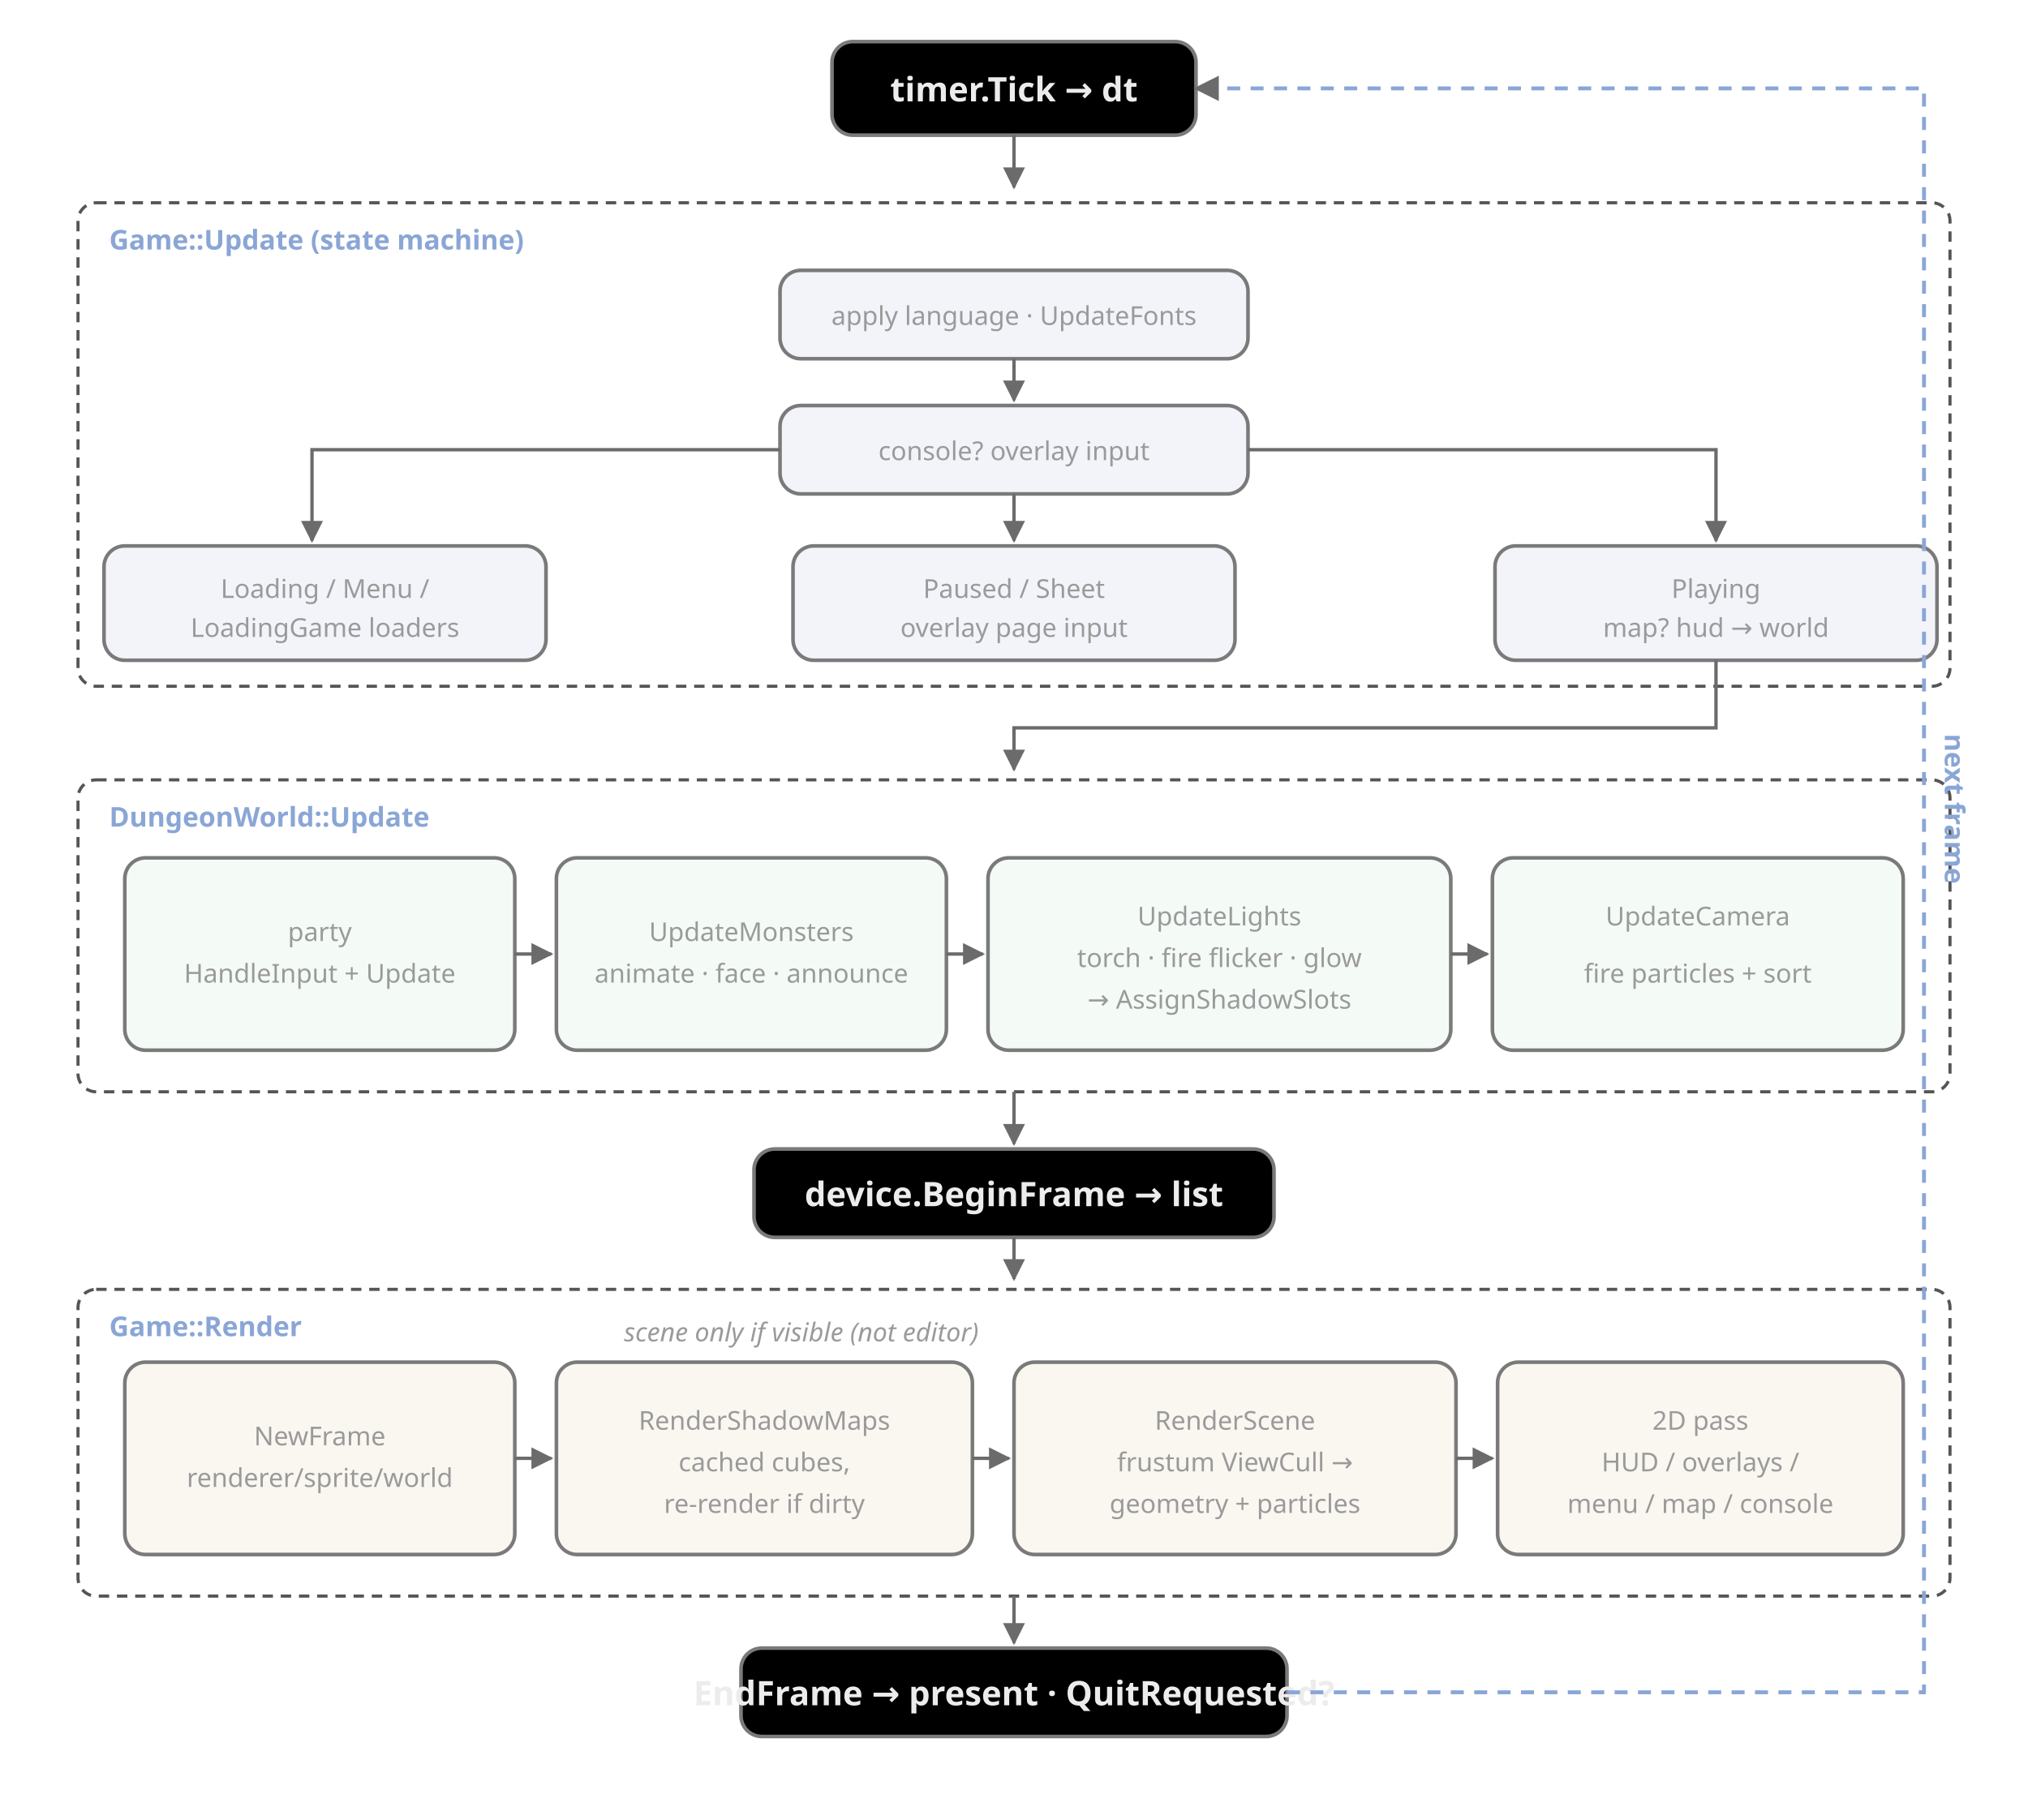
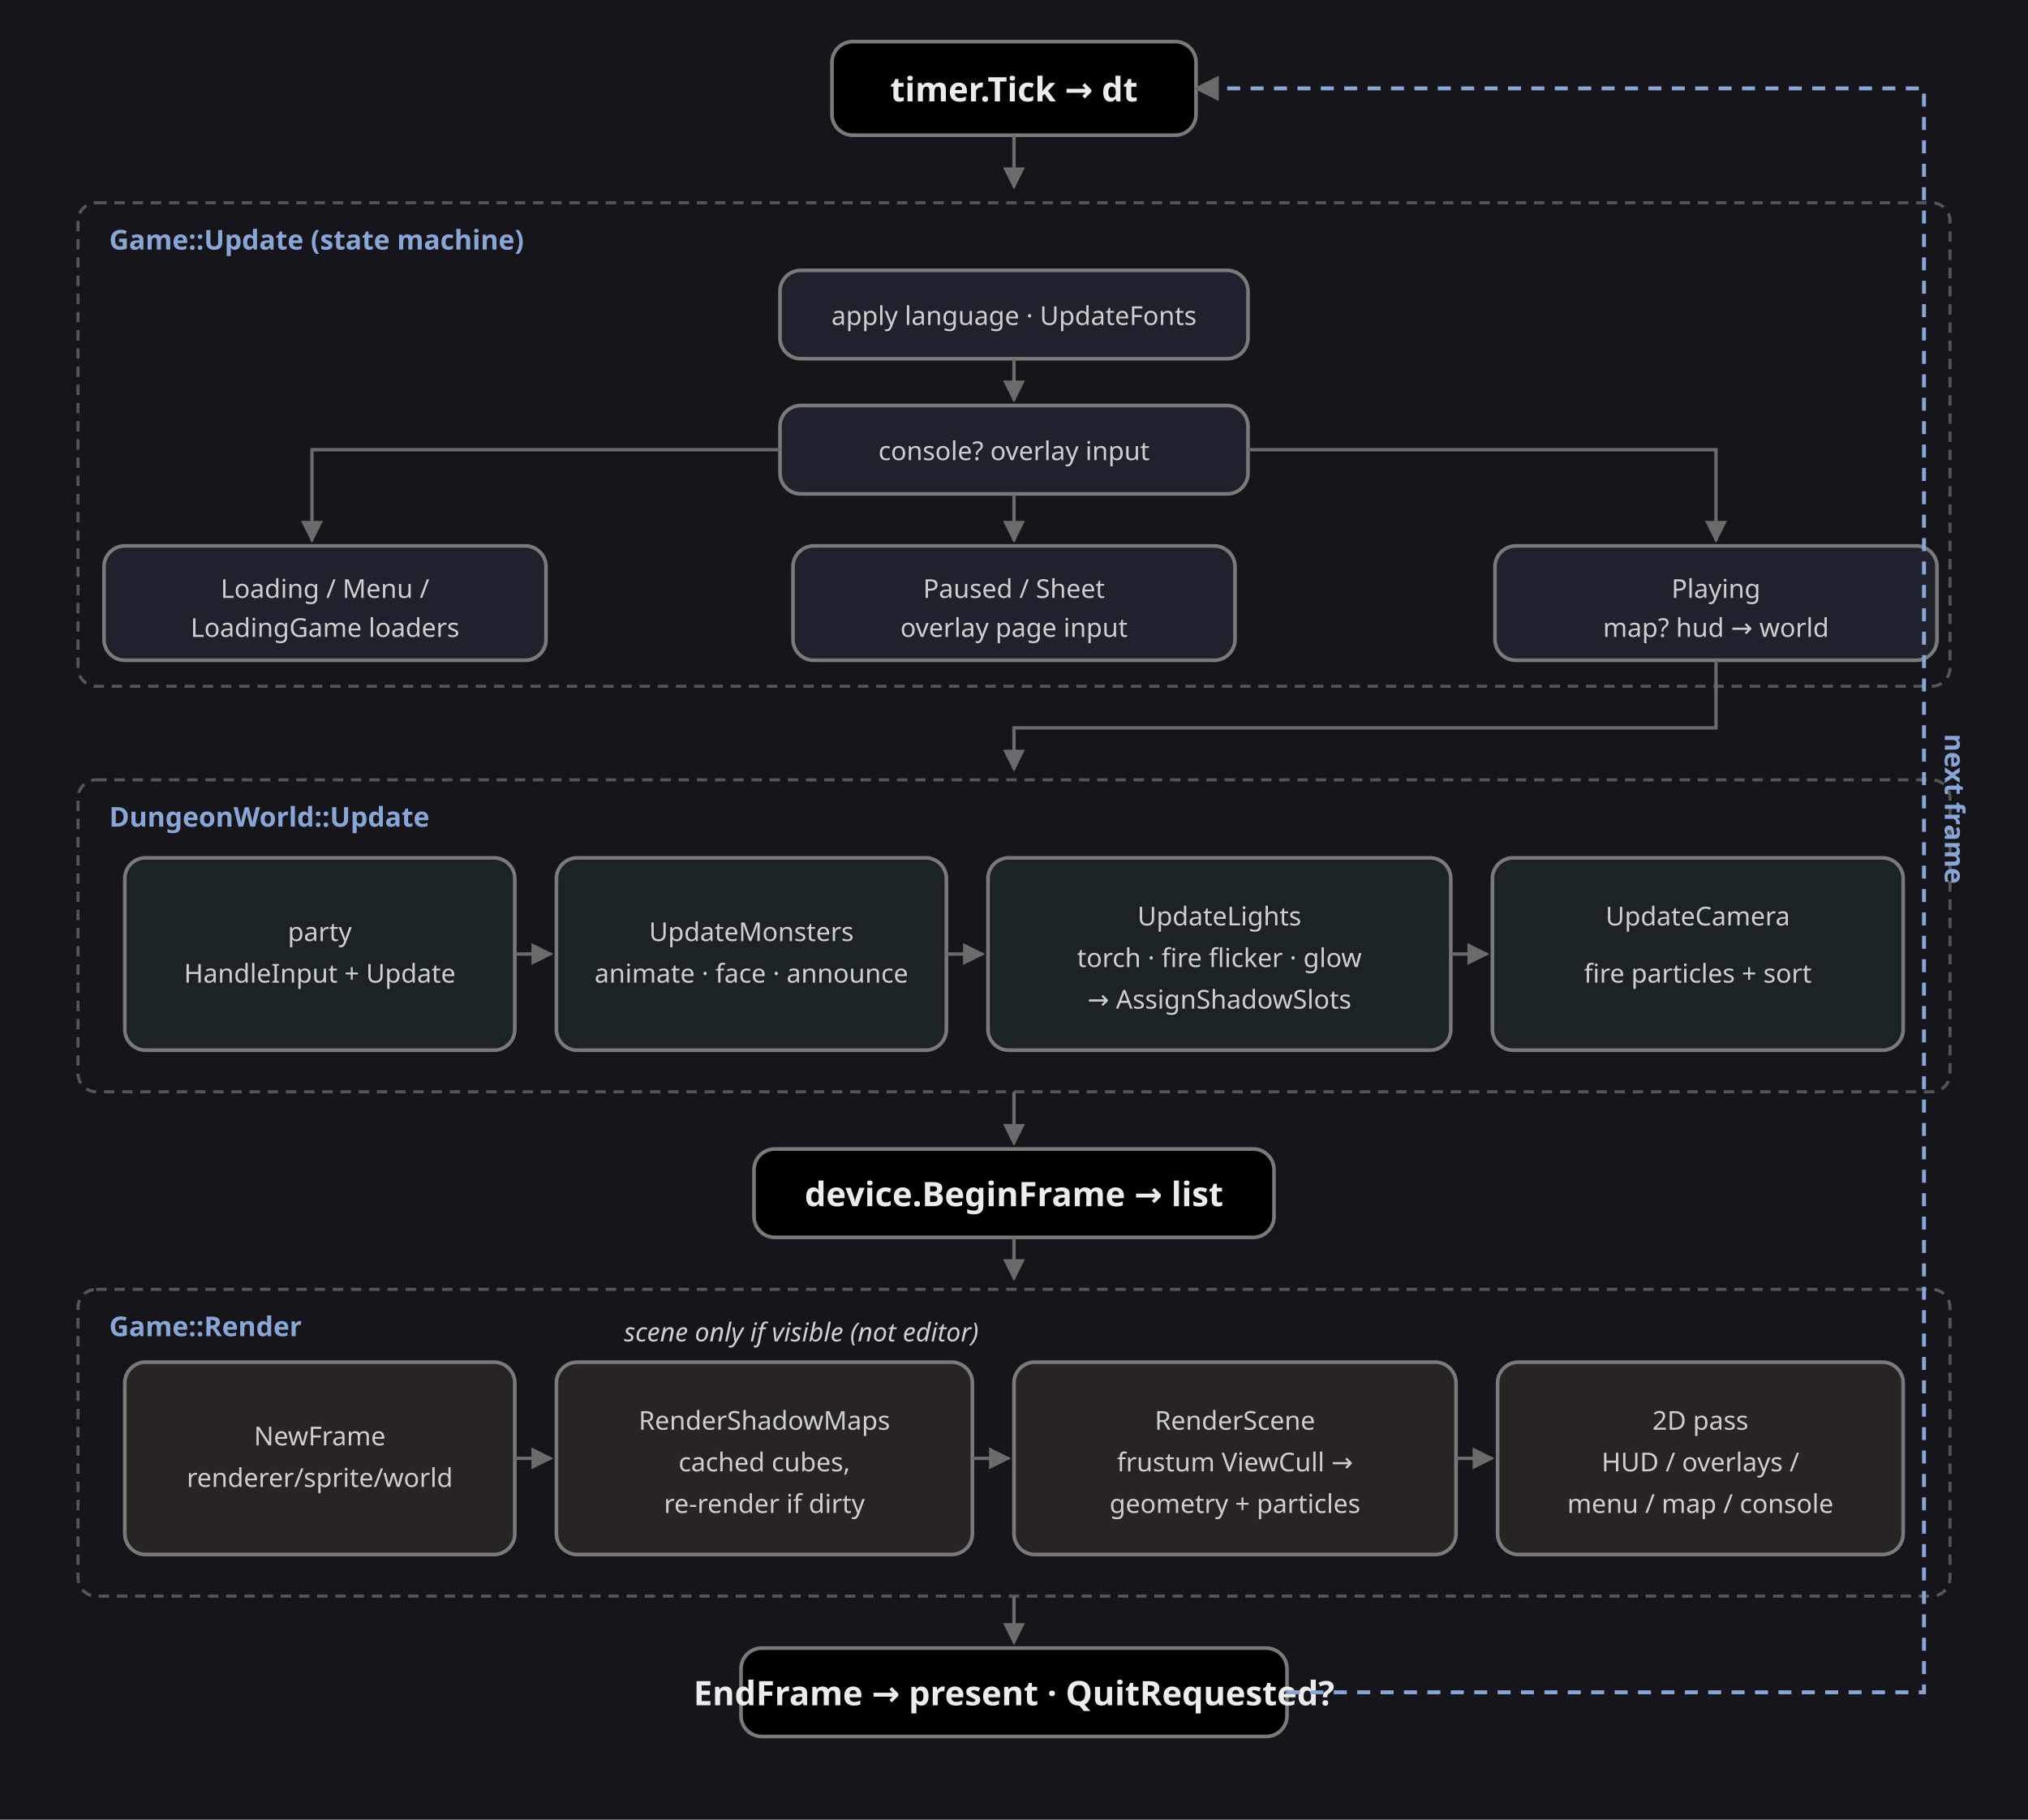
<svg xmlns="http://www.w3.org/2000/svg" viewBox="0 0 780 700" font-family="system-ui, sans-serif" role="img">
  <defs>
    <marker id="a4" viewBox="0 0 10 10" refX="9" refY="5" markerWidth="6.5" markerHeight="6.5" orient="auto">
      <path d="M0 0 L10 5 L0 10 z" fill="var(--color-border-secondary, #6b6b6b)" />
    </marker>
    <style>
.b{rx:8;ry:8;stroke:var(--color-border-secondary,#7a7a7a);stroke-width:1.4;}
.t{fill:var(--color-text-primary,#ececec);font-size:13px;font-weight:600;}
- .s{fill:var(--color-text-secondary,#9a9a9a);font-size:10px;}
+ .s{fill:var(--color-text-secondary,#cfcfcf);font-size:10px;}
.fl{stroke:var(--color-border-secondary,#6b6b6b);stroke-width:1.3;fill:none;marker-end:url(#a4);}
.flLoop{stroke:var(--color-text-info,#8aa6d6);stroke-width:1.5;fill:none;marker-end:url(#a4);stroke-dasharray:5 4;}
.upd{fill:var(--color-background-secondary,rgba(120,140,200,0.10));}
.wrl{fill:var(--color-background-secondary,rgba(120,200,160,0.08));}
.rnd{fill:var(--color-background-secondary,rgba(200,170,110,0.10));}
.sub{stroke:var(--color-border-tertiary,#555);stroke-width:1.2;rx:7;ry:7;fill:none;stroke-dasharray:4 3;}
.lab{fill:var(--color-text-info,#8aa6d6);font-size:10.5px;font-weight:600;}
</style>
  </defs>
+   <rect x="0" y="0" width="780" height="700" fill="var(--color-background-primary,#15151b)" />
  <rect class="b" x="320" y="16" width="140" height="36" />
  <text class="t" x="390" y="39" text-anchor="middle">timer.Tick → dt</text>
  <path class="fl" d="M390 52 L390 72" />
  <rect class="sub" x="30" y="78" width="720" height="186" />
  <text class="lab" x="42" y="96">Game::Update (state machine)</text>
  <rect class="b upd" x="300" y="104" width="180" height="34" />
  <text class="s" x="390" y="125" text-anchor="middle">apply language · UpdateFonts</text>
  <path class="fl" d="M390 138 L390 154" />
  <rect class="b upd" x="300" y="156" width="180" height="34" />
  <text class="s" x="390" y="177" text-anchor="middle">console? overlay input</text>
  <path class="fl" d="M300 173 L120 173 L120 208" />
  <path class="fl" d="M480 173 L660 173 L660 208" />
  <path class="fl" d="M390 190 L390 208" />
  <rect class="b upd" x="40" y="210" width="170" height="44" />
  <text class="s" x="125" y="230" text-anchor="middle">Loading / Menu /</text>
  <text class="s" x="125" y="245" text-anchor="middle">LoadingGame loaders</text>
  <rect class="b upd" x="305" y="210" width="170" height="44" />
  <text class="s" x="390" y="230" text-anchor="middle">Paused / Sheet</text>
  <text class="s" x="390" y="245" text-anchor="middle">overlay page input</text>
  <rect class="b upd" x="575" y="210" width="170" height="44" />
  <text class="s" x="660" y="230" text-anchor="middle">Playing</text>
  <text class="s" x="660" y="245" text-anchor="middle">map? hud → world</text>
  <path class="fl" d="M660 254 L660 280 L390 280 L390 296" />
  <rect class="sub" x="30" y="300" width="720" height="120" />
  <text class="lab" x="42" y="318">DungeonWorld::Update</text>
  <rect class="b wrl" x="48" y="330" width="150" height="74" />
  <text class="s" x="123" y="362" text-anchor="middle">party</text>
  <text class="s" x="123" y="378" text-anchor="middle">HandleInput + Update</text>
  <rect class="b wrl" x="214" y="330" width="150" height="74" />
  <text class="s" x="289" y="362" text-anchor="middle">UpdateMonsters</text>
  <text class="s" x="289" y="378" text-anchor="middle">animate · face · announce</text>
  <rect class="b wrl" x="380" y="330" width="178" height="74" />
  <text class="s" x="469" y="356" text-anchor="middle">UpdateLights</text>
  <text class="s" x="469" y="372" text-anchor="middle">torch · fire flicker · glow</text>
  <text class="s" x="469" y="388" text-anchor="middle">→ AssignShadowSlots</text>
  <rect class="b wrl" x="574" y="330" width="158" height="74" />
  <text class="s" x="653" y="356" text-anchor="middle">UpdateCamera</text>
  <text class="s" x="653" y="378" text-anchor="middle">fire particles + sort</text>
  <path class="fl" d="M198 367 L212 367" />
  <path class="fl" d="M364 367 L378 367" />
  <path class="fl" d="M558 367 L572 367" />
  <path class="fl" d="M390 420 L390 440" />
  <rect class="b" x="290" y="442" width="200" height="34" />
  <text class="t" x="390" y="464" text-anchor="middle">device.BeginFrame → list</text>
  <path class="fl" d="M390 476 L390 492" />
  <rect class="sub" x="30" y="496" width="720" height="118" />
  <text class="lab" x="42" y="514">Game::Render</text>
  <rect class="b rnd" x="48" y="524" width="150" height="74" />
  <text class="s" x="123" y="556" text-anchor="middle">NewFrame</text>
  <text class="s" x="123" y="572" text-anchor="middle">renderer/sprite/world</text>
  <rect class="b rnd" x="214" y="524" width="160" height="74" />
  <text class="s" x="294" y="550" text-anchor="middle">RenderShadowMaps</text>
  <text class="s" x="294" y="566" text-anchor="middle">cached cubes,</text>
  <text class="s" x="294" y="582" text-anchor="middle">re-render if dirty</text>
  <rect class="b rnd" x="390" y="524" width="170" height="74" />
  <text class="s" x="475" y="550" text-anchor="middle">RenderScene</text>
  <text class="s" x="475" y="566" text-anchor="middle">frustum ViewCull →</text>
  <text class="s" x="475" y="582" text-anchor="middle">geometry + particles</text>
  <rect class="b rnd" x="576" y="524" width="156" height="74" />
  <text class="s" x="654" y="550" text-anchor="middle">2D pass</text>
  <text class="s" x="654" y="566" text-anchor="middle">HUD / overlays /</text>
  <text class="s" x="654" y="582" text-anchor="middle">menu / map / console</text>
  <path class="fl" d="M198 561 L212 561" />
  <path class="fl" d="M374 561 L388 561" />
  <path class="fl" d="M560 561 L574 561" />
-   <text class="s" x="240" y="516" fill="var(--color-text-secondary,#9a9a9a)" font-style="italic">scene only if visible (not editor)</text>
+   <text class="s" x="240" y="516" fill="var(--color-text-secondary,#cfcfcf)" font-style="italic">scene only if visible (not editor)</text>
  <path class="fl" d="M390 614 L390 632" />
  <rect class="b" x="285" y="634" width="210" height="34" />
  <text class="t" x="390" y="656" text-anchor="middle">EndFrame → present · QuitRequested?</text>
  <path class="flLoop" d="M495 651 L740 651 L740 34 L460 34" />
  <text class="lab" x="748" y="340" text-anchor="end" transform="rotate(90 748 340)">next frame</text>
</svg>
